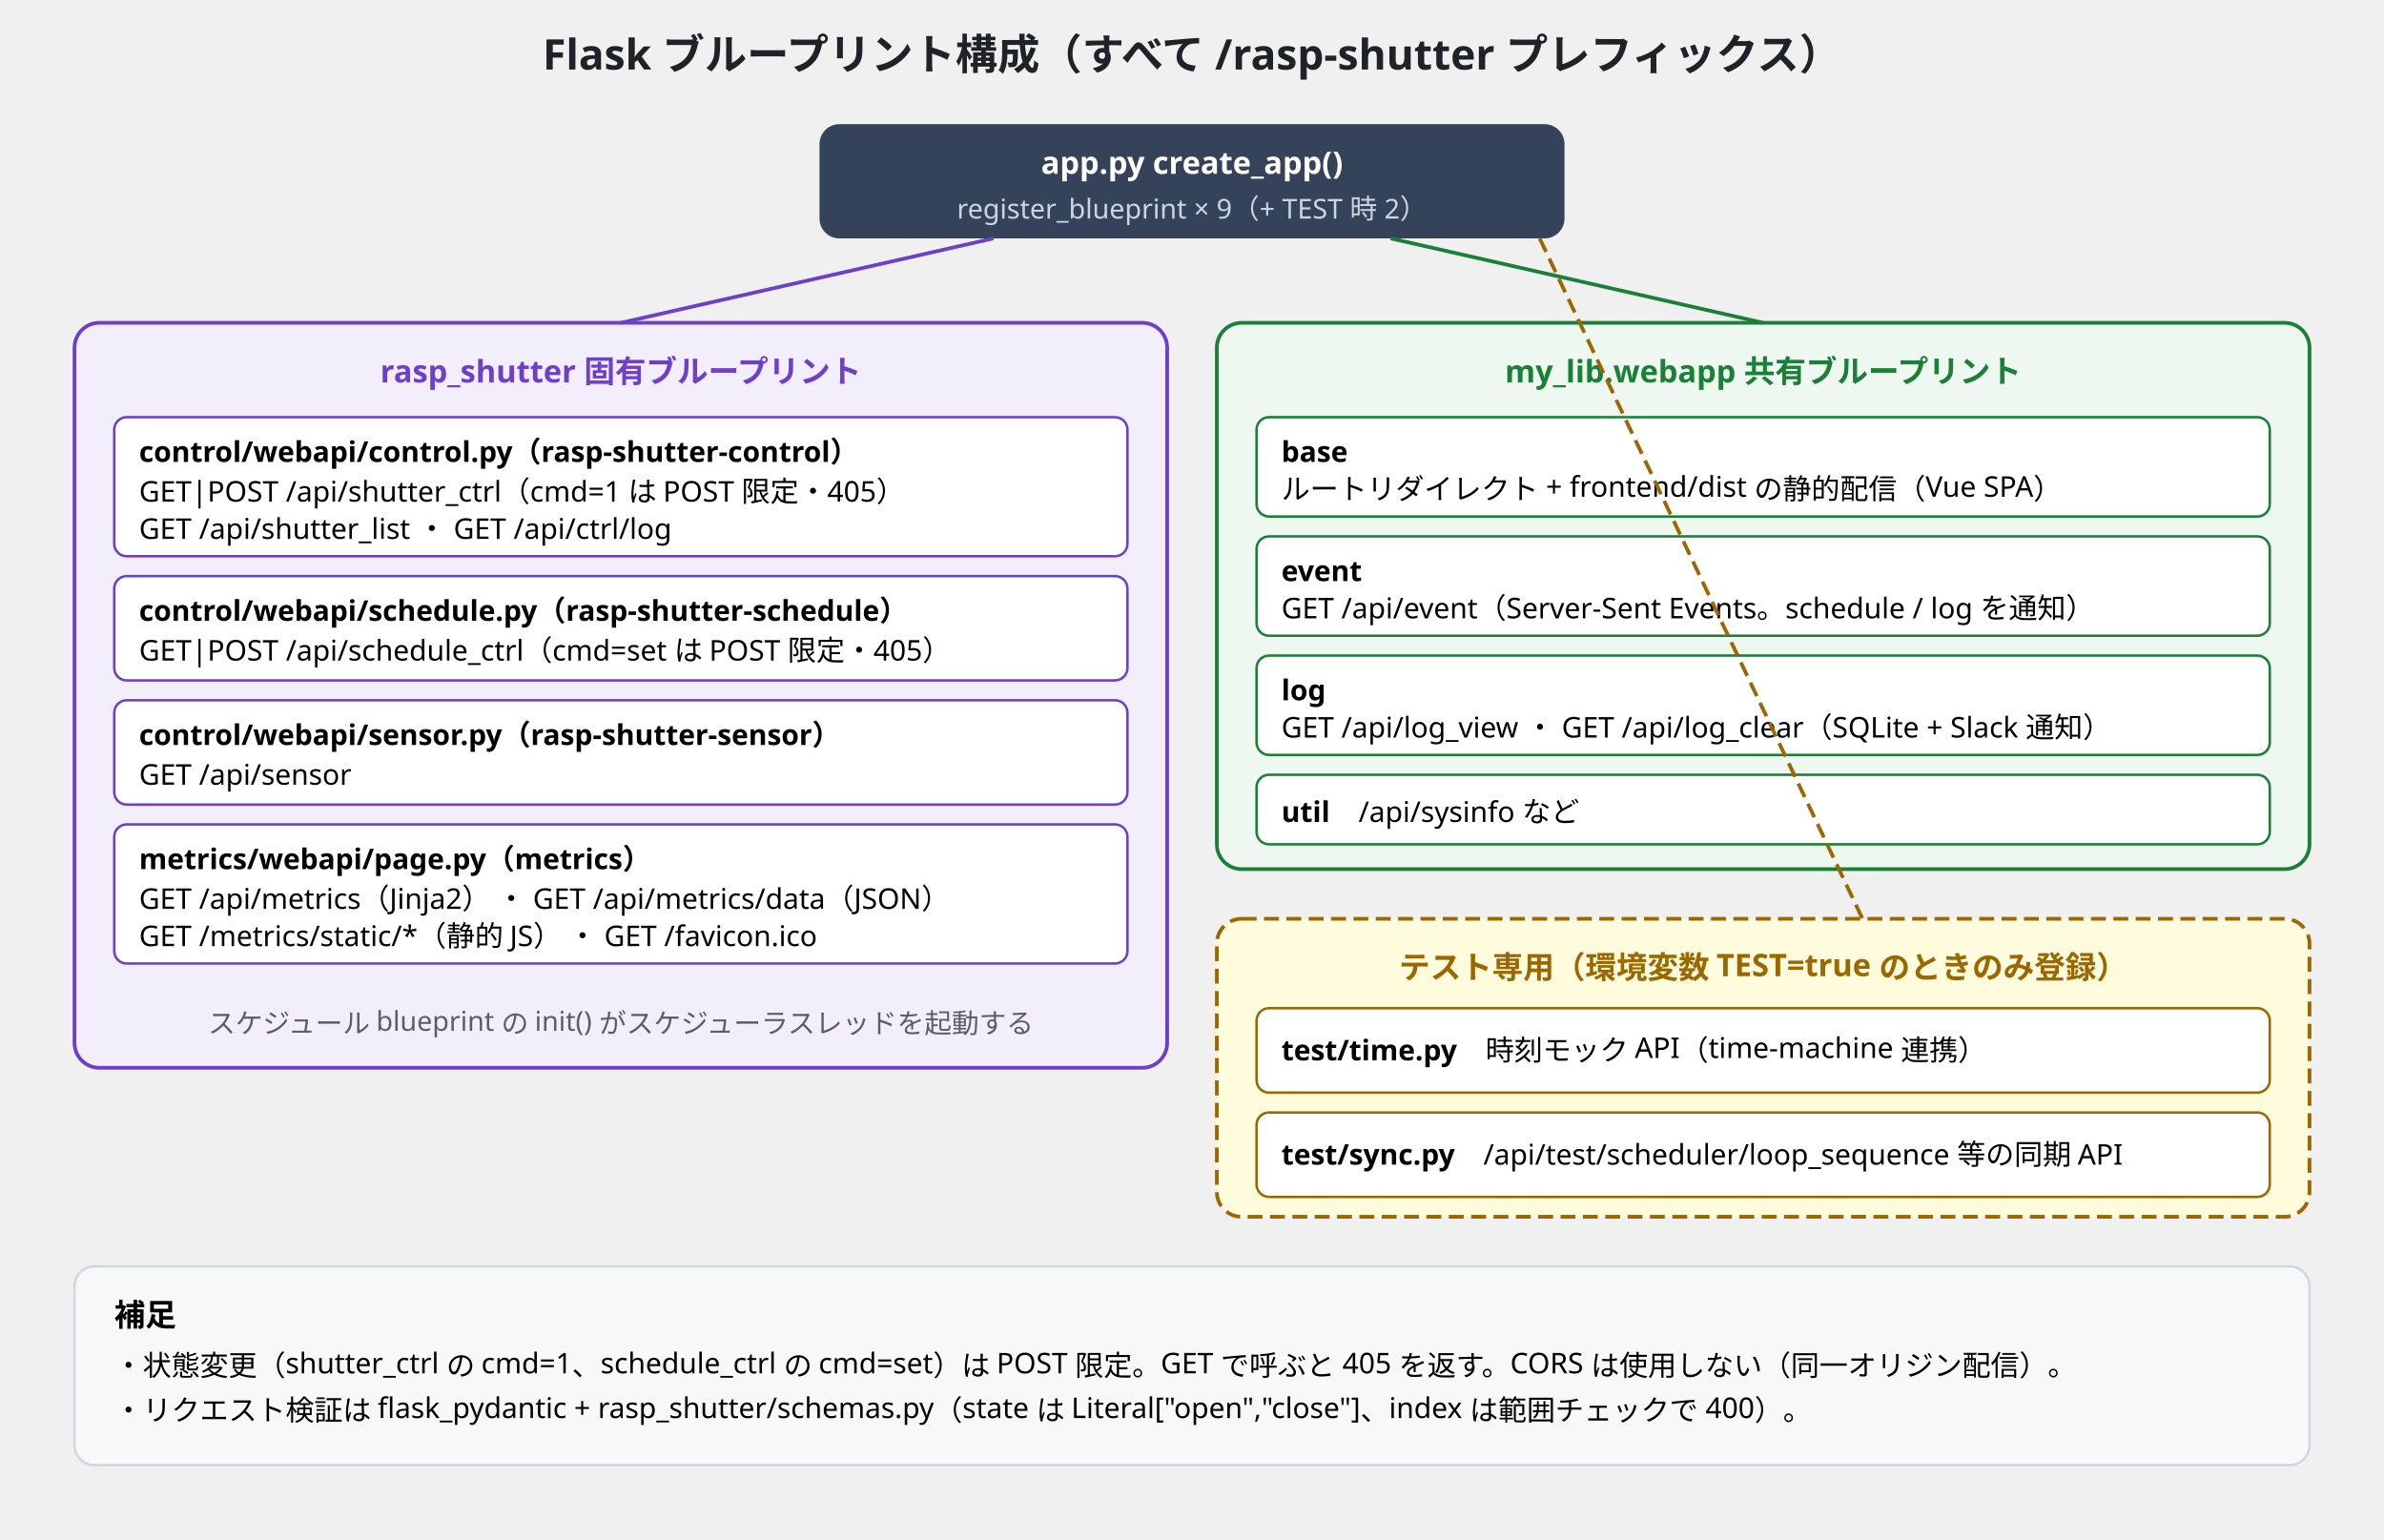
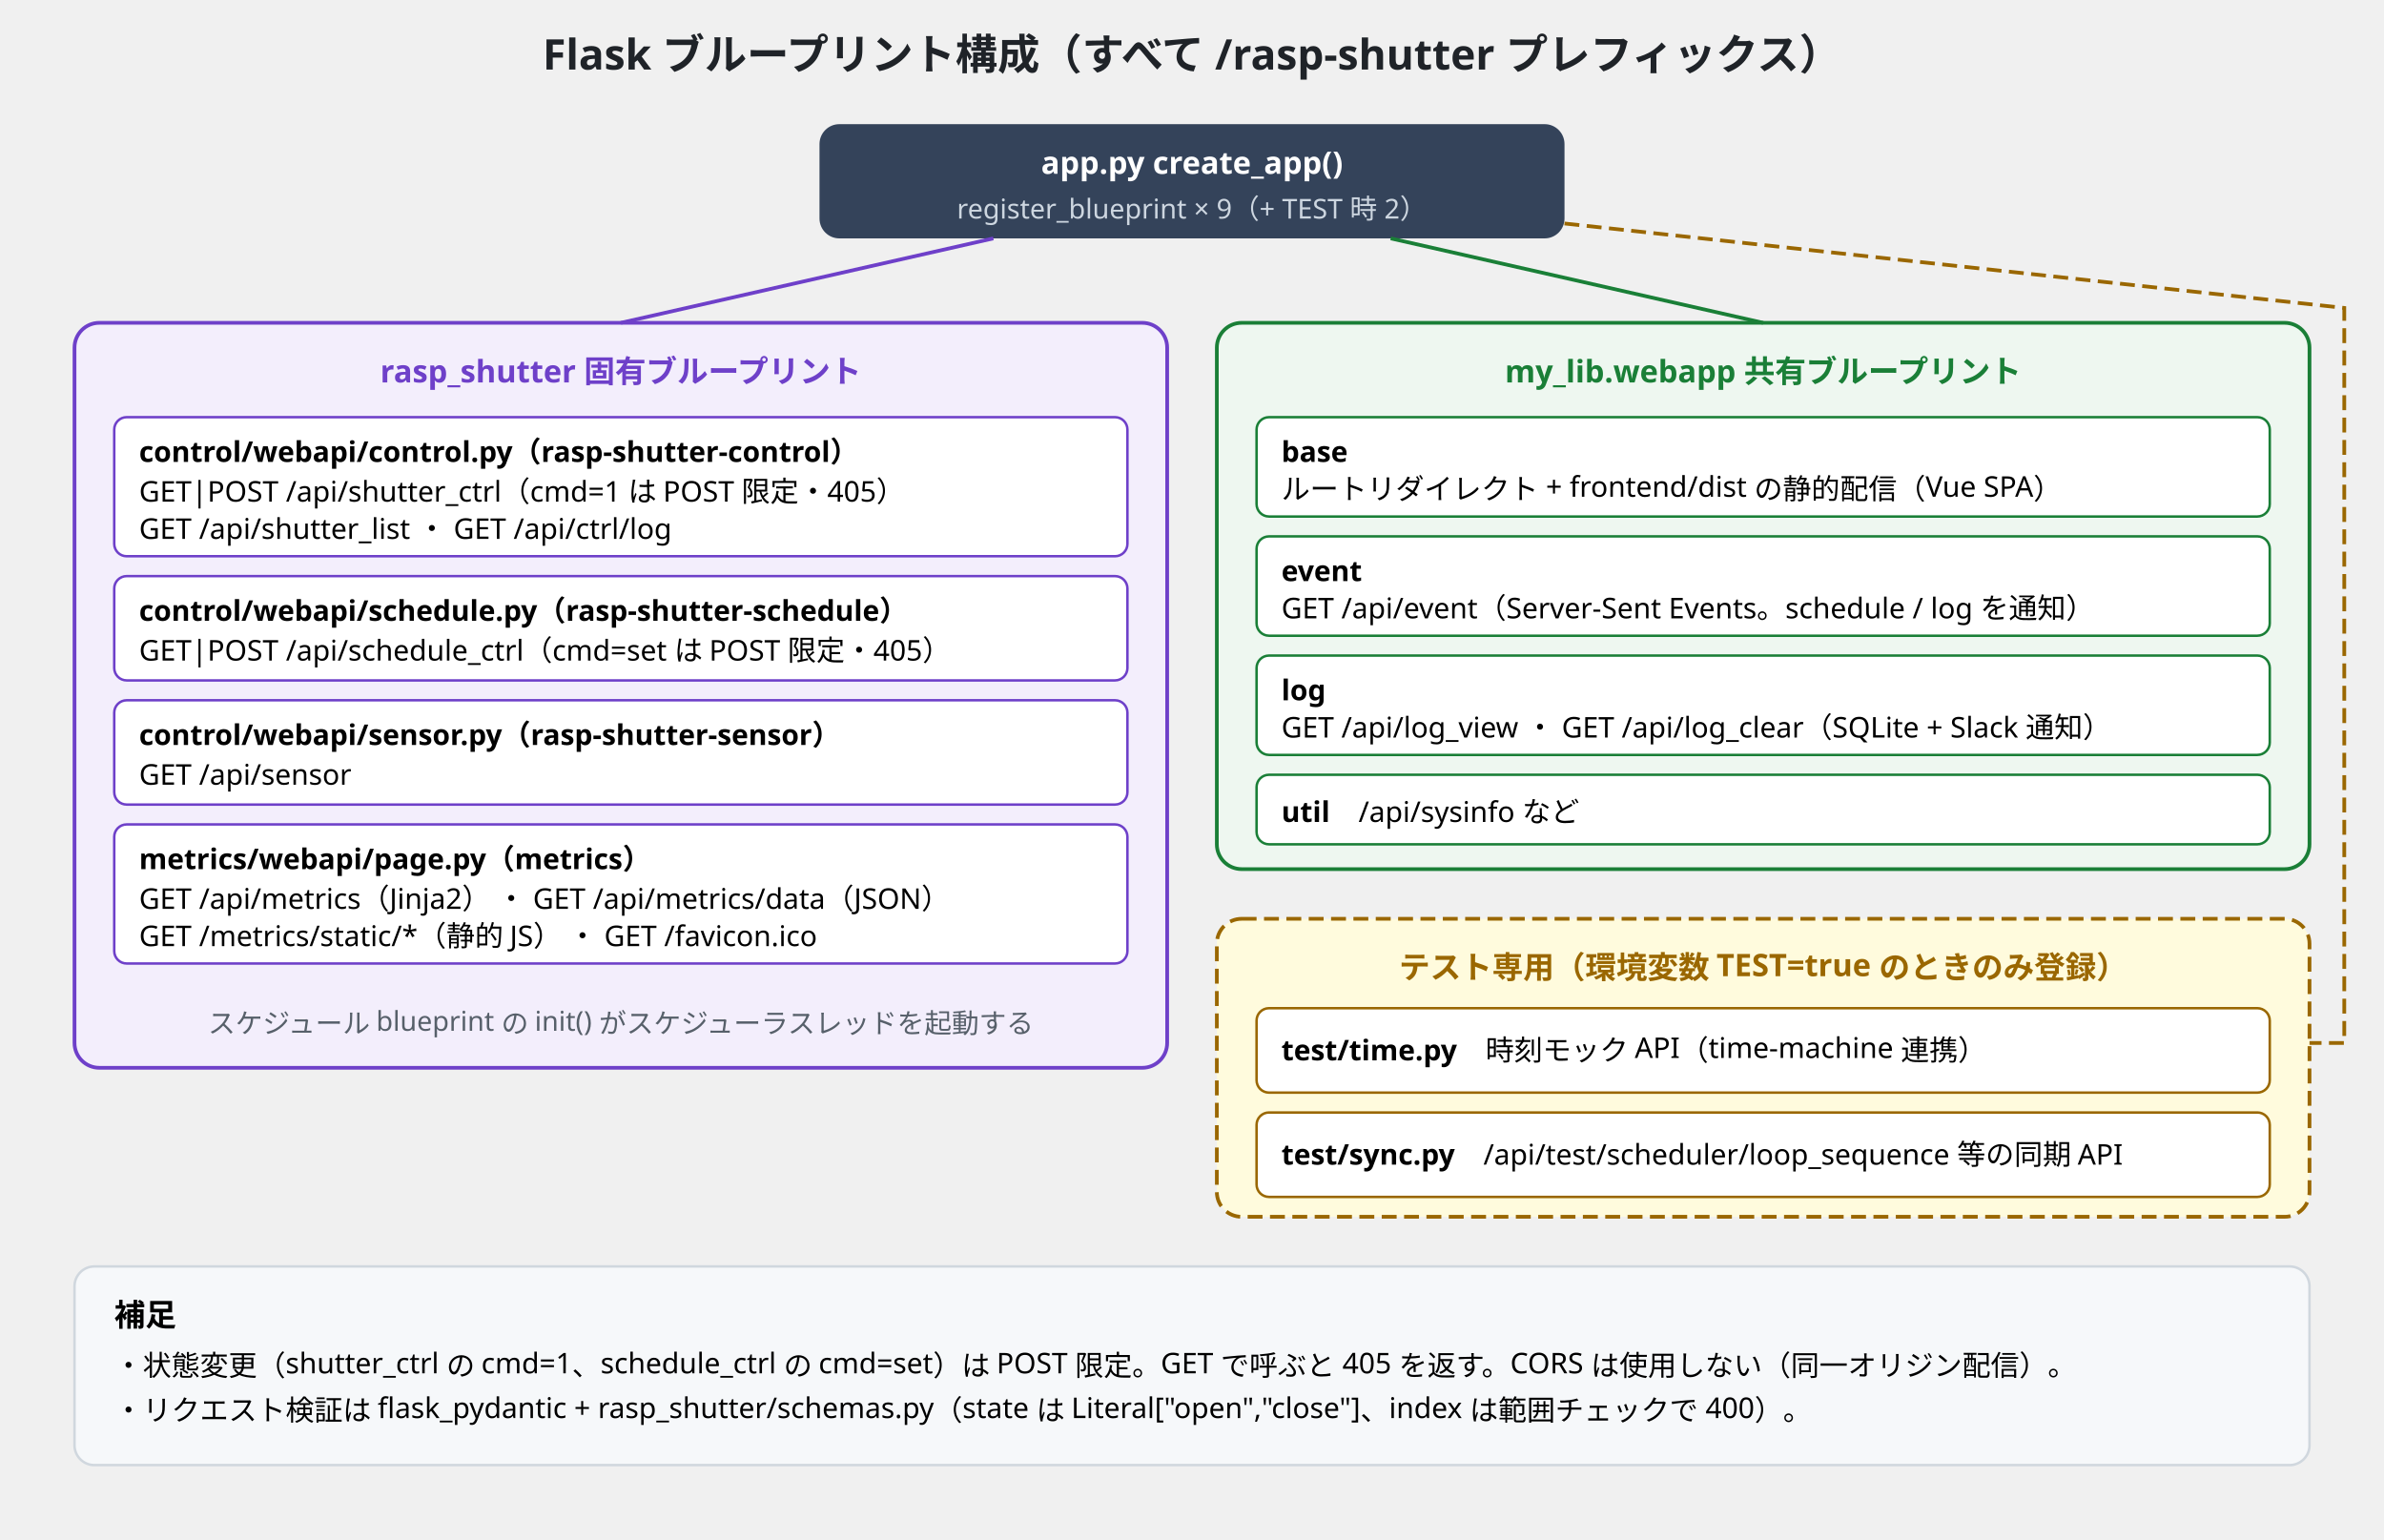
<svg xmlns="http://www.w3.org/2000/svg" width="960" height="620" viewBox="0 0 960 620" font-family="'Hiragino Sans','Noto Sans JP',sans-serif" font-size="12.5">
  <text x="480" y="28" text-anchor="middle" font-size="17" font-weight="bold" fill="#1f2328">Flask ブループリント構成（すべて /rasp-shutter プレフィックス）</text>
  <rect x="330" y="50" width="300" height="46" rx="8" fill="#34435a" />
  <text x="480" y="70" text-anchor="middle" fill="#fff" font-weight="bold">app.py create_app()</text>
  <text x="480" y="88" text-anchor="middle" fill="#cdd6e0" font-size="11">register_blueprint × 9（+ TEST 時 2）</text>
  <rect x="30" y="130" width="440" height="300" rx="10" fill="#f3eefc" stroke="#6e40c9" stroke-width="1.5" />
  <text x="250" y="154" text-anchor="middle" font-weight="bold" fill="#6e40c9">rasp_shutter 固有ブループリント</text>
  <g font-size="11.5">
    <rect x="46" y="168" width="408" height="56" rx="5" fill="#fff" stroke="#6e40c9" />
    <text x="56" y="186" font-weight="bold">control/webapi/control.py（rasp-shutter-control）</text>
    <text x="56" y="202">GET|POST /api/shutter_ctrl（cmd=1 は POST 限定・405）</text>
    <text x="56" y="217">GET /api/shutter_list ・ GET /api/ctrl/log</text>
    <rect x="46" y="232" width="408" height="42" rx="5" fill="#fff" stroke="#6e40c9" />
    <text x="56" y="250" font-weight="bold">control/webapi/schedule.py（rasp-shutter-schedule）</text>
    <text x="56" y="266">GET|POST /api/schedule_ctrl（cmd=set は POST 限定・405）</text>
    <rect x="46" y="282" width="408" height="42" rx="5" fill="#fff" stroke="#6e40c9" />
    <text x="56" y="300" font-weight="bold">control/webapi/sensor.py（rasp-shutter-sensor）</text>
    <text x="56" y="316">GET /api/sensor</text>
    <rect x="46" y="332" width="408" height="56" rx="5" fill="#fff" stroke="#6e40c9" />
    <text x="56" y="350" font-weight="bold">metrics/webapi/page.py（metrics）</text>
    <text x="56" y="366">GET /api/metrics（Jinja2） ・ GET /api/metrics/data（JSON）</text>
    <text x="56" y="381">GET /metrics/static/*（静的 JS） ・ GET /favicon.ico</text>
  </g>
  <text x="250" y="416" text-anchor="middle" font-size="11" fill="#57606a">スケジュール blueprint の init() がスケジューラスレッドを起動する</text>
  <rect x="490" y="130" width="440" height="220" rx="10" fill="#eef7f0" stroke="#1a7f37" stroke-width="1.5" />
  <text x="710" y="154" text-anchor="middle" font-weight="bold" fill="#1a7f37">my_lib.webapp 共有ブループリント</text>
  <g font-size="11.5">
    <rect x="506" y="168" width="408" height="40" rx="5" fill="#fff" stroke="#1a7f37" />
    <text x="516" y="186" font-weight="bold">base</text>
    <text x="516" y="201">ルートリダイレクト + frontend/dist の静的配信（Vue SPA）</text>
    <rect x="506" y="216" width="408" height="40" rx="5" fill="#fff" stroke="#1a7f37" />
    <text x="516" y="234" font-weight="bold">event</text>
    <text x="516" y="249">GET /api/event（Server-Sent Events。schedule / log を通知）</text>
    <rect x="506" y="264" width="408" height="40" rx="5" fill="#fff" stroke="#1a7f37" />
    <text x="516" y="282" font-weight="bold">log</text>
    <text x="516" y="297">GET /api/log_view ・ GET /api/log_clear（SQLite + Slack 通知）</text>
    <rect x="506" y="312" width="408" height="28" rx="5" fill="#fff" stroke="#1a7f37" />
    <text x="516" y="331">
      <tspan font-weight="bold">util</tspan>　/api/sysinfo など</text>
  </g>
  <rect x="490" y="370" width="440" height="120" rx="10" fill="#fffbdd" stroke="#9a6700" stroke-width="1.5" stroke-dasharray="6 3" />
  <text x="710" y="394" text-anchor="middle" font-weight="bold" fill="#9a6700">テスト専用（環境変数 TEST=true のときのみ登録）</text>
  <g font-size="11.5">
    <rect x="506" y="406" width="408" height="34" rx="5" fill="#fff" stroke="#9a6700" />
    <text x="516" y="427">
      <tspan font-weight="bold">test/time.py</tspan>　時刻モック API（time-machine 連携）</text>
    <rect x="506" y="448" width="408" height="34" rx="5" fill="#fff" stroke="#9a6700" />
    <text x="516" y="469">
      <tspan font-weight="bold">test/sync.py</tspan>　/api/test/scheduler/loop_sequence 等の同期 API</text>
  </g>
  <line x1="400" y1="96" x2="250" y2="130" stroke="#6e40c9" stroke-width="1.5" />
  <line x1="560" y1="96" x2="710" y2="130" stroke="#1a7f37" stroke-width="1.5" />
-   <line x1="620" y1="96" x2="750" y2="370" stroke="#9a6700" stroke-width="1.5" stroke-dasharray="6 3" />
+   <polyline points="630,90 944,124 944,420 930,420" fill="none" stroke="#9a6700" stroke-width="1.5" stroke-dasharray="6 3" />
  <rect x="30" y="510" width="900" height="80" rx="8" fill="#f6f8fa" stroke="#d0d7de" />
  <text x="46" y="534" font-weight="bold">補足</text>
  <text x="46" y="554" font-size="11.5">・状態変更（shutter_ctrl の cmd=1、schedule_ctrl の cmd=set）は POST 限定。GET で呼ぶと 405 を返す。CORS は使用しない（同一オリジン配信）。</text>
  <text x="46" y="572" font-size="11.5">・リクエスト検証は flask_pydantic + rasp_shutter/schemas.py（state は Literal["open","close"]、index は範囲チェックで 400）。</text>
</svg>
